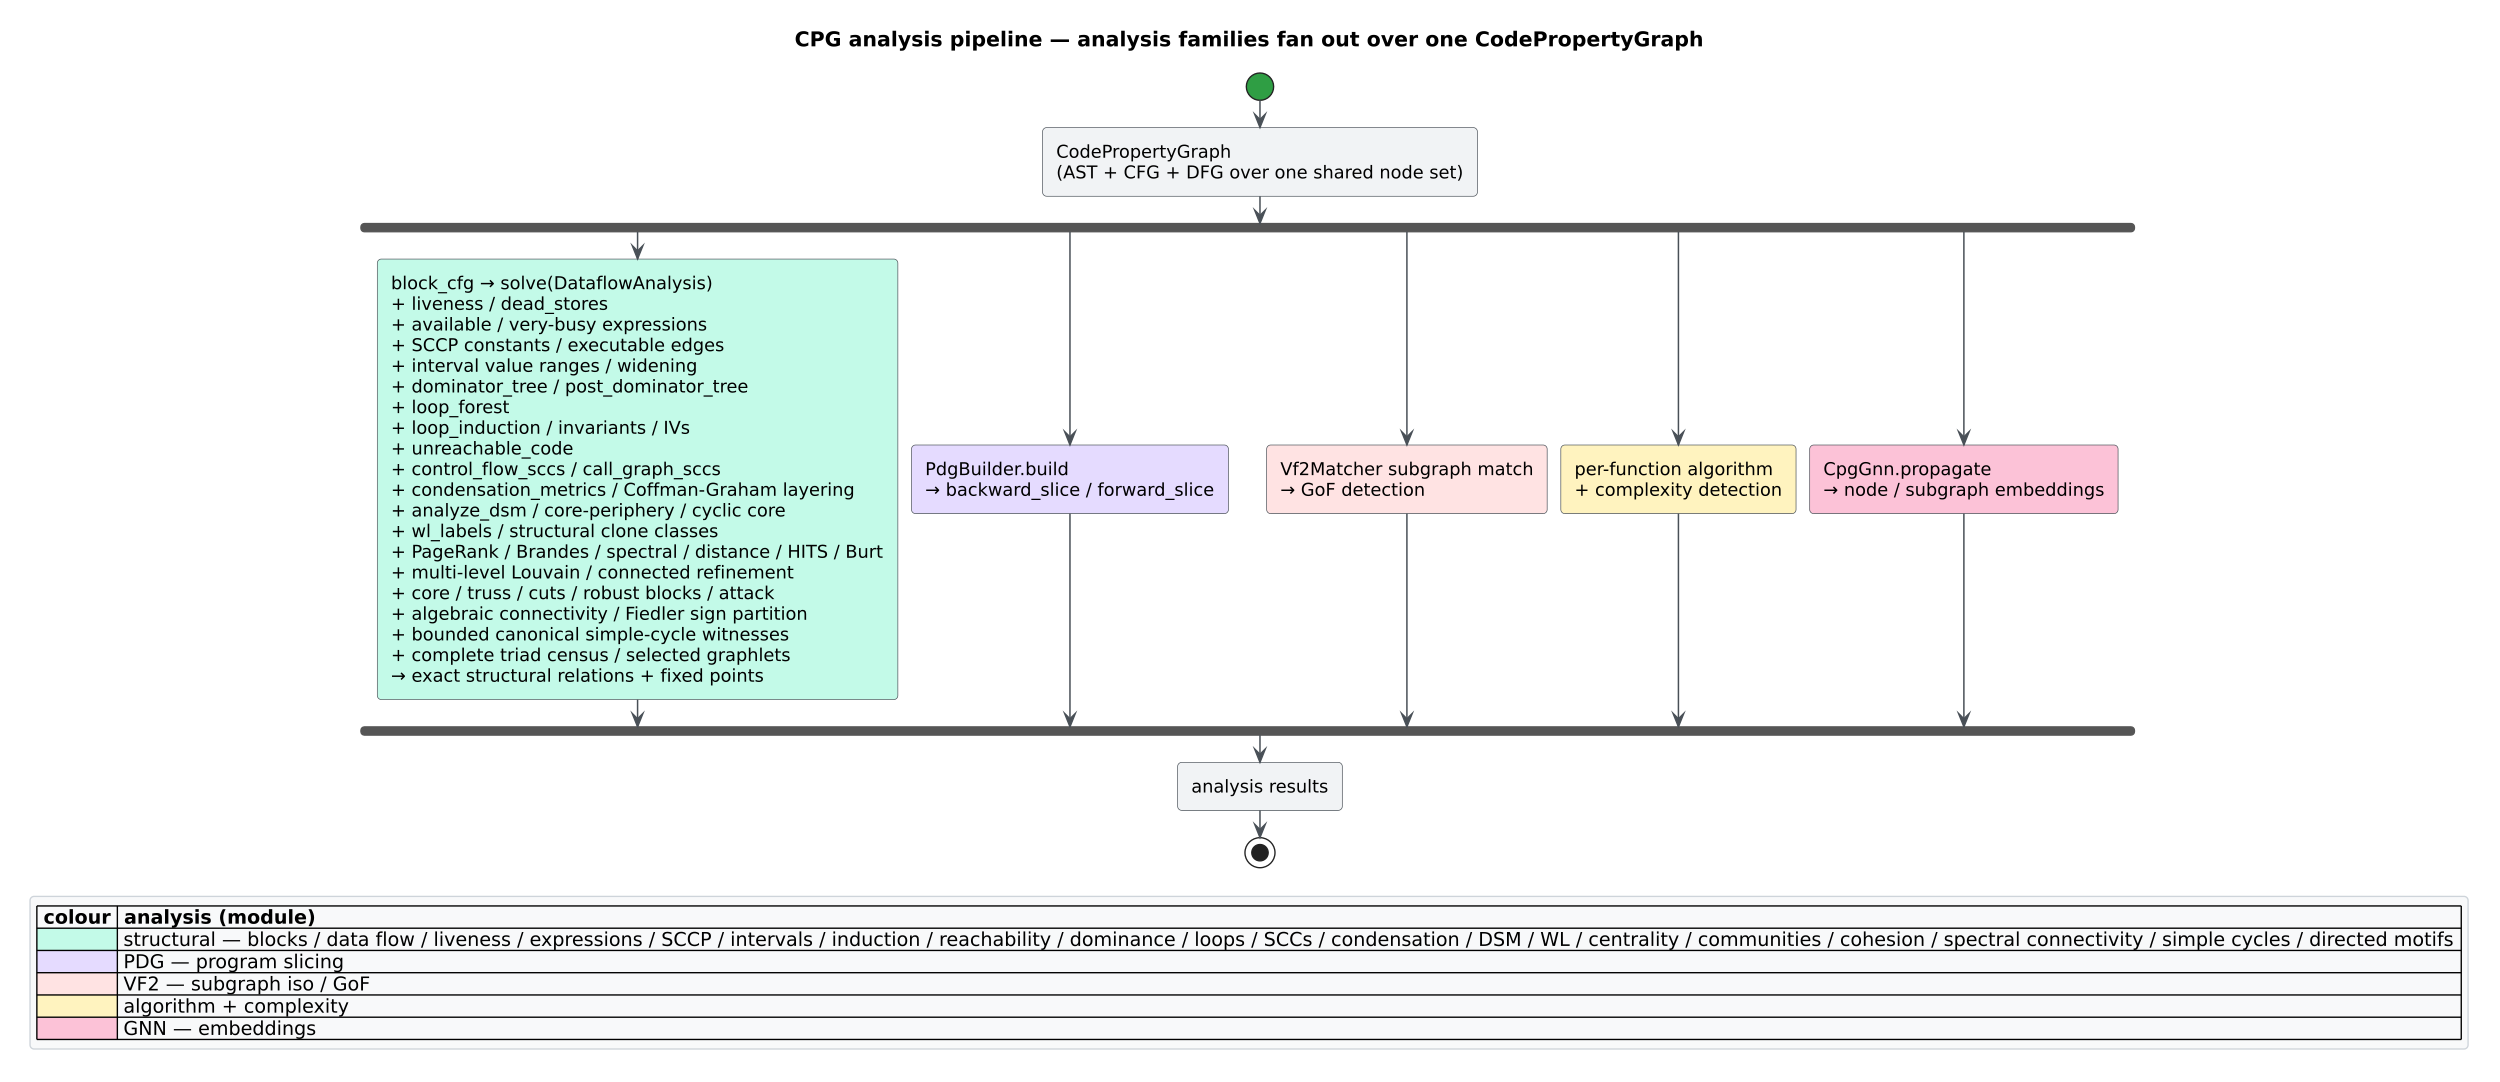
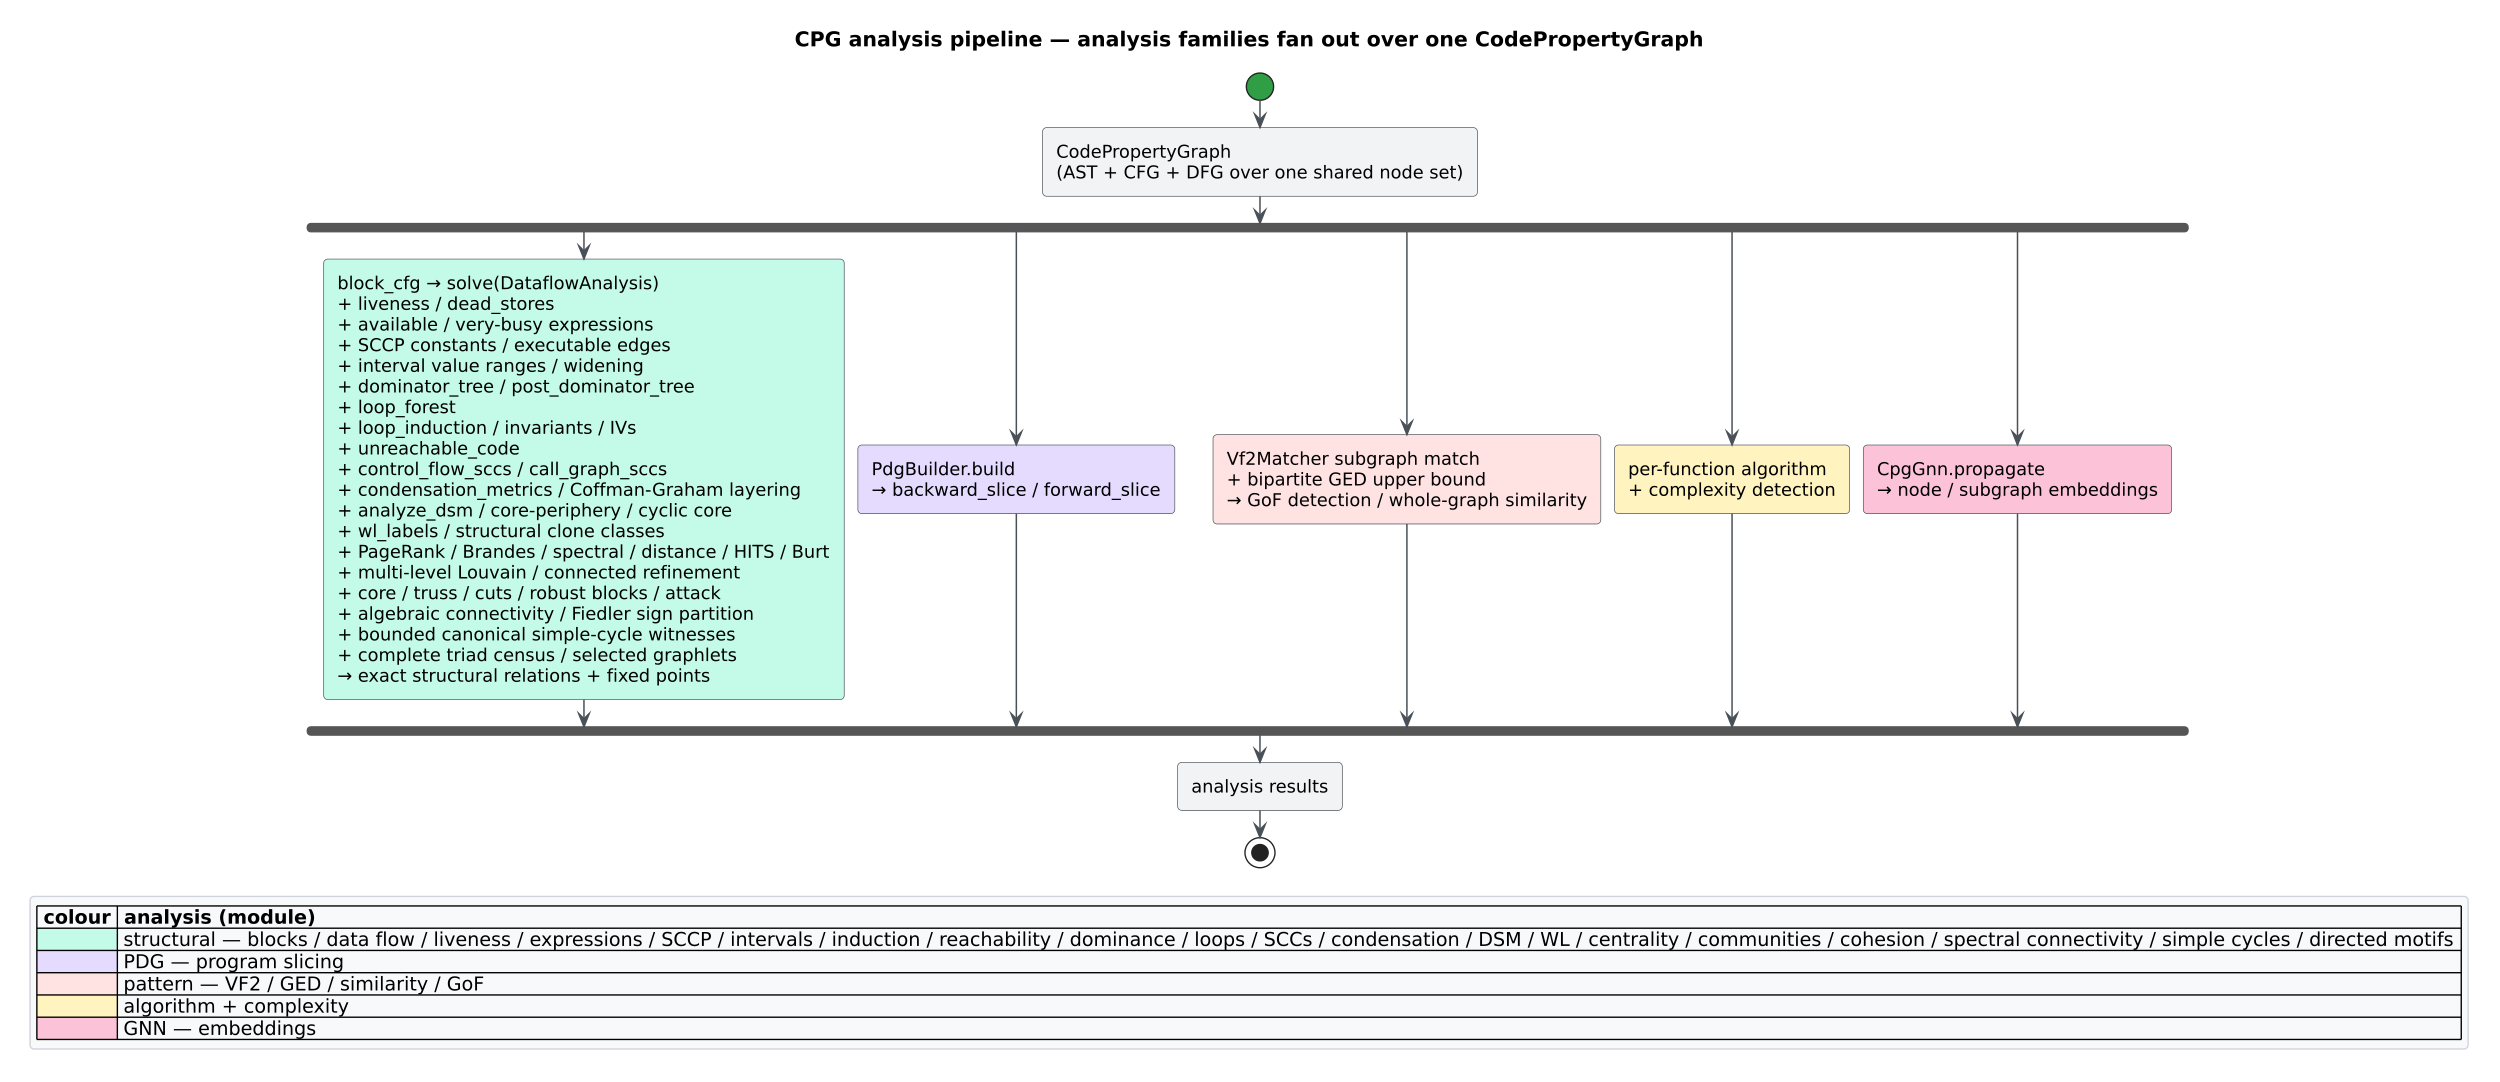
<svg xmlns="http://www.w3.org/2000/svg" contentStyleType="text/css" data-diagram-type="ACTIVITY" height="792px" preserveAspectRatio="none" style="width:1831px;height:792px;background:#FFFFFF;" version="1.1" viewBox="0 0 1831 792" width="1831px" zoomAndPan="magnify">
  <defs />
  <g>
    <g class="title" data-source-line="2">
      <text fill="#000000" font-family="'DejaVu Sans'" font-size="15" font-weight="700" lengthAdjust="spacing" textLength="665.662" x="581.98" y="33.923">CPG analysis pipeline — analysis families fan out over one CodePropertyGraph</text>
    </g>
    <ellipse cx="922.811" cy="63.461" fill="#2F9E44" rx="10" ry="10" style="stroke:#222222;stroke-width:1;" />
    <rect fill="#F1F3F5" height="50.266" rx="3" ry="3" style="stroke:#495057;stroke-width:0.5;" width="318.46" x="763.58" y="93.461" />
    <text fill="#000000" font-family="'DejaVu Sans'" font-size="13" lengthAdjust="spacing" textLength="128.68" x="773.58" y="115.528">CodePropertyGraph</text>
    <text fill="#000000" font-family="'DejaVu Sans'" font-size="13" lengthAdjust="spacing" textLength="298.46" x="773.58" y="130.661">(AST + CFG + DFG over one shared node set)</text>
-     <rect fill="#555555" height="6" rx="2.5" ry="2.5" style="stroke:#555555;stroke-width:1;" width="1298.927" x="264.347" y="163.727" />
-     <rect fill="#C3FAE8" height="322.656" rx="3" ry="3" style="stroke:#495057;stroke-width:0.5;" width="381.239" x="276.347" y="189.727" />
-     <text fill="#000000" font-family="'DejaVu Sans'" font-size="13" lengthAdjust="spacing" textLength="235.676" x="286.347" y="211.793">block_cfg → solve(DataflowAnalysis)</text>
-     <text fill="#000000" font-family="'DejaVu Sans'" font-size="13" lengthAdjust="spacing" textLength="159.275" x="286.347" y="226.926">+ liveness / dead_stores</text>
-     <text fill="#000000" font-family="'DejaVu Sans'" font-size="13" lengthAdjust="spacing" textLength="232.267" x="286.347" y="242.059">+ available / very-busy expressions</text>
-     <text fill="#000000" font-family="'DejaVu Sans'" font-size="13" lengthAdjust="spacing" textLength="244.74" x="286.347" y="257.192">+ SCCP constants / executable edges</text>
-     <text fill="#000000" font-family="'DejaVu Sans'" font-size="13" lengthAdjust="spacing" textLength="224.415" x="286.347" y="272.325">+ interval value ranges / widening</text>
-     <text fill="#000000" font-family="'DejaVu Sans'" font-size="13" lengthAdjust="spacing" textLength="262.285" x="286.347" y="287.457">+ dominator_tree / post_dominator_tree</text>
-     <text fill="#000000" font-family="'DejaVu Sans'" font-size="13" lengthAdjust="spacing" textLength="87.039" x="286.347" y="302.59">+ loop_forest</text>
-     <text fill="#000000" font-family="'DejaVu Sans'" font-size="13" lengthAdjust="spacing" textLength="219.019" x="286.347" y="317.723">+ loop_induction / invariants / IVs</text>
-     <text fill="#000000" font-family="'DejaVu Sans'" font-size="13" lengthAdjust="spacing" textLength="133.878" x="286.347" y="332.856">+ unreachable_code</text>
-     <text fill="#000000" font-family="'DejaVu Sans'" font-size="13" lengthAdjust="spacing" textLength="241.865" x="286.347" y="347.989">+ control_flow_sccs / call_graph_sccs</text>
-     <text fill="#000000" font-family="'DejaVu Sans'" font-size="13" lengthAdjust="spacing" textLength="339.123" x="286.347" y="363.122">+ condensation_metrics / Coffman-Graham layering</text>
-     <text fill="#000000" font-family="'DejaVu Sans'" font-size="13" lengthAdjust="spacing" textLength="289.606" x="286.347" y="378.254">+ analyze_dsm / core-periphery / cyclic core</text>
-     <text fill="#000000" font-family="'DejaVu Sans'" font-size="13" lengthAdjust="spacing" textLength="239.745" x="286.347" y="393.387">+ wl_labels / structural clone classes</text>
-     <text fill="#000000" font-family="'DejaVu Sans'" font-size="13" lengthAdjust="spacing" textLength="361.239" x="286.347" y="408.52">+ PageRank / Brandes / spectral / distance / HITS / Burt</text>
-     <text fill="#000000" font-family="'DejaVu Sans'" font-size="13" lengthAdjust="spacing" textLength="295.547" x="286.347" y="423.653">+ multi-level Louvain / connected refinement</text>
-     <text fill="#000000" font-family="'DejaVu Sans'" font-size="13" lengthAdjust="spacing" textLength="281.392" x="286.347" y="438.786">+ core / truss / cuts / robust blocks / attack</text>
-     <text fill="#000000" font-family="'DejaVu Sans'" font-size="13" lengthAdjust="spacing" textLength="306.09" x="286.347" y="453.918">+ algebraic connectivity / Fiedler sign partition</text>
-     <text fill="#000000" font-family="'DejaVu Sans'" font-size="13" lengthAdjust="spacing" textLength="291.586" x="286.347" y="469.051">+ bounded canonical simple-cycle witnesses</text>
-     <text fill="#000000" font-family="'DejaVu Sans'" font-size="13" lengthAdjust="spacing" textLength="292.64" x="286.347" y="484.184">+ complete triad census / selected graphlets</text>
-     <text fill="#000000" font-family="'DejaVu Sans'" font-size="13" lengthAdjust="spacing" textLength="273.997" x="286.347" y="499.317">→ exact structural relations + fixed points</text>
-     <rect fill="#E5DBFF" height="50.266" rx="3" ry="3" style="stroke:#495057;stroke-width:0.5;" width="232.113" x="667.586" y="325.922" />
-     <text fill="#000000" font-family="'DejaVu Sans'" font-size="13" lengthAdjust="spacing" textLength="106.418" x="677.586" y="347.989">PdgBuilder.build</text>
-     <text fill="#000000" font-family="'DejaVu Sans'" font-size="13" lengthAdjust="spacing" textLength="212.113" x="677.586" y="363.122">→ backward_slice / forward_slice</text>
-     <rect fill="#FFE3E3" height="50.266" rx="3" ry="3" style="stroke:#495057;stroke-width:0.5;" width="205.447" x="927.699" y="325.922" />
-     <text fill="#000000" font-family="'DejaVu Sans'" font-size="13" lengthAdjust="spacing" textLength="185.447" x="937.699" y="347.989">Vf2Matcher subgraph match</text>
-     <text fill="#000000" font-family="'DejaVu Sans'" font-size="13" lengthAdjust="spacing" textLength="106.057" x="937.699" y="363.122">→ GoF detection</text>
-     <rect fill="#FFF3BF" height="50.266" rx="3" ry="3" style="stroke:#495057;stroke-width:0.5;" width="172.274" x="1143.146" y="325.922" />
-     <text fill="#000000" font-family="'DejaVu Sans'" font-size="13" lengthAdjust="spacing" textLength="146.263" x="1153.146" y="347.989">per-function algorithm</text>
-     <text fill="#000000" font-family="'DejaVu Sans'" font-size="13" lengthAdjust="spacing" textLength="152.274" x="1153.146" y="363.122">+ complexity detection</text>
-     <rect fill="#FCC2D7" height="50.266" rx="3" ry="3" style="stroke:#495057;stroke-width:0.5;" width="225.855" x="1325.42" y="325.922" />
-     <text fill="#000000" font-family="'DejaVu Sans'" font-size="13" lengthAdjust="spacing" textLength="123.348" x="1335.42" y="347.989">CpgGnn.propagate</text>
-     <text fill="#000000" font-family="'DejaVu Sans'" font-size="13" lengthAdjust="spacing" textLength="205.855" x="1335.42" y="363.122">→ node / subgraph embeddings</text>
-     <rect fill="#555555" height="6" rx="2.5" ry="2.5" style="stroke:#555555;stroke-width:1;" width="1298.927" x="264.347" y="532.383" />
+     <rect fill="#555555" height="6" rx="2.5" ry="2.5" style="stroke:#555555;stroke-width:1;" width="1377.479" x="225.071" y="163.727" />
+     <rect fill="#C3FAE8" height="322.656" rx="3" ry="3" style="stroke:#495057;stroke-width:0.5;" width="381.239" x="237.071" y="189.727" />
+     <text fill="#000000" font-family="'DejaVu Sans'" font-size="13" lengthAdjust="spacing" textLength="235.676" x="247.071" y="211.793">block_cfg → solve(DataflowAnalysis)</text>
+     <text fill="#000000" font-family="'DejaVu Sans'" font-size="13" lengthAdjust="spacing" textLength="159.275" x="247.071" y="226.926">+ liveness / dead_stores</text>
+     <text fill="#000000" font-family="'DejaVu Sans'" font-size="13" lengthAdjust="spacing" textLength="232.267" x="247.071" y="242.059">+ available / very-busy expressions</text>
+     <text fill="#000000" font-family="'DejaVu Sans'" font-size="13" lengthAdjust="spacing" textLength="244.74" x="247.071" y="257.192">+ SCCP constants / executable edges</text>
+     <text fill="#000000" font-family="'DejaVu Sans'" font-size="13" lengthAdjust="spacing" textLength="224.415" x="247.071" y="272.325">+ interval value ranges / widening</text>
+     <text fill="#000000" font-family="'DejaVu Sans'" font-size="13" lengthAdjust="spacing" textLength="262.285" x="247.071" y="287.457">+ dominator_tree / post_dominator_tree</text>
+     <text fill="#000000" font-family="'DejaVu Sans'" font-size="13" lengthAdjust="spacing" textLength="87.039" x="247.071" y="302.59">+ loop_forest</text>
+     <text fill="#000000" font-family="'DejaVu Sans'" font-size="13" lengthAdjust="spacing" textLength="219.019" x="247.071" y="317.723">+ loop_induction / invariants / IVs</text>
+     <text fill="#000000" font-family="'DejaVu Sans'" font-size="13" lengthAdjust="spacing" textLength="133.878" x="247.071" y="332.856">+ unreachable_code</text>
+     <text fill="#000000" font-family="'DejaVu Sans'" font-size="13" lengthAdjust="spacing" textLength="241.865" x="247.071" y="347.989">+ control_flow_sccs / call_graph_sccs</text>
+     <text fill="#000000" font-family="'DejaVu Sans'" font-size="13" lengthAdjust="spacing" textLength="339.123" x="247.071" y="363.122">+ condensation_metrics / Coffman-Graham layering</text>
+     <text fill="#000000" font-family="'DejaVu Sans'" font-size="13" lengthAdjust="spacing" textLength="289.606" x="247.071" y="378.254">+ analyze_dsm / core-periphery / cyclic core</text>
+     <text fill="#000000" font-family="'DejaVu Sans'" font-size="13" lengthAdjust="spacing" textLength="239.745" x="247.071" y="393.387">+ wl_labels / structural clone classes</text>
+     <text fill="#000000" font-family="'DejaVu Sans'" font-size="13" lengthAdjust="spacing" textLength="361.239" x="247.071" y="408.52">+ PageRank / Brandes / spectral / distance / HITS / Burt</text>
+     <text fill="#000000" font-family="'DejaVu Sans'" font-size="13" lengthAdjust="spacing" textLength="295.547" x="247.071" y="423.653">+ multi-level Louvain / connected refinement</text>
+     <text fill="#000000" font-family="'DejaVu Sans'" font-size="13" lengthAdjust="spacing" textLength="281.392" x="247.071" y="438.786">+ core / truss / cuts / robust blocks / attack</text>
+     <text fill="#000000" font-family="'DejaVu Sans'" font-size="13" lengthAdjust="spacing" textLength="306.09" x="247.071" y="453.918">+ algebraic connectivity / Fiedler sign partition</text>
+     <text fill="#000000" font-family="'DejaVu Sans'" font-size="13" lengthAdjust="spacing" textLength="291.586" x="247.071" y="469.051">+ bounded canonical simple-cycle witnesses</text>
+     <text fill="#000000" font-family="'DejaVu Sans'" font-size="13" lengthAdjust="spacing" textLength="292.64" x="247.071" y="484.184">+ complete triad census / selected graphlets</text>
+     <text fill="#000000" font-family="'DejaVu Sans'" font-size="13" lengthAdjust="spacing" textLength="273.997" x="247.071" y="499.317">→ exact structural relations + fixed points</text>
+     <rect fill="#E5DBFF" height="50.266" rx="3" ry="3" style="stroke:#495057;stroke-width:0.5;" width="232.113" x="628.31" y="325.922" />
+     <text fill="#000000" font-family="'DejaVu Sans'" font-size="13" lengthAdjust="spacing" textLength="106.418" x="638.31" y="347.989">PdgBuilder.build</text>
+     <text fill="#000000" font-family="'DejaVu Sans'" font-size="13" lengthAdjust="spacing" textLength="212.113" x="638.31" y="363.122">→ backward_slice / forward_slice</text>
+     <rect fill="#FFE3E3" height="65.398" rx="3" ry="3" style="stroke:#495057;stroke-width:0.5;" width="283.999" x="888.423" y="318.356" />
+     <text fill="#000000" font-family="'DejaVu Sans'" font-size="13" lengthAdjust="spacing" textLength="185.447" x="898.423" y="340.422">Vf2Matcher subgraph match</text>
+     <text fill="#000000" font-family="'DejaVu Sans'" font-size="13" lengthAdjust="spacing" textLength="189.973" x="898.423" y="355.555">+ bipartite GED upper bound</text>
+     <text fill="#000000" font-family="'DejaVu Sans'" font-size="13" lengthAdjust="spacing" textLength="263.999" x="898.423" y="370.688">→ GoF detection / whole-graph similarity</text>
+     <rect fill="#FFF3BF" height="50.266" rx="3" ry="3" style="stroke:#495057;stroke-width:0.5;" width="172.274" x="1182.422" y="325.922" />
+     <text fill="#000000" font-family="'DejaVu Sans'" font-size="13" lengthAdjust="spacing" textLength="146.263" x="1192.422" y="347.989">per-function algorithm</text>
+     <text fill="#000000" font-family="'DejaVu Sans'" font-size="13" lengthAdjust="spacing" textLength="152.274" x="1192.422" y="363.122">+ complexity detection</text>
+     <rect fill="#FCC2D7" height="50.266" rx="3" ry="3" style="stroke:#495057;stroke-width:0.5;" width="225.855" x="1364.696" y="325.922" />
+     <text fill="#000000" font-family="'DejaVu Sans'" font-size="13" lengthAdjust="spacing" textLength="123.348" x="1374.696" y="347.989">CpgGnn.propagate</text>
+     <text fill="#000000" font-family="'DejaVu Sans'" font-size="13" lengthAdjust="spacing" textLength="205.855" x="1374.696" y="363.122">→ node / subgraph embeddings</text>
+     <rect fill="#555555" height="6" rx="2.5" ry="2.5" style="stroke:#555555;stroke-width:1;" width="1377.479" x="225.071" y="532.383" />
    <rect fill="#F1F3F5" height="35.133" rx="3" ry="3" style="stroke:#495057;stroke-width:0.5;" width="120.604" x="862.509" y="558.383" />
    <text fill="#000000" font-family="'DejaVu Sans'" font-size="13" lengthAdjust="spacing" textLength="100.604" x="872.509" y="580.45">analysis results</text>
    <ellipse cx="922.811" cy="624.516" fill="none" rx="11" ry="11" style="stroke:#222222;stroke-width:1;" />
    <ellipse cx="922.811" cy="624.516" fill="#222222" rx="6" ry="6" style="stroke:#222222;stroke-width:1;" />
    <line style="stroke:#495057;stroke-width:1.1;" x1="922.811" x2="922.811" y1="73.461" y2="93.461" />
    <polygon fill="#495057" points="918.811,83.461,922.811,93.461,926.811,83.461,922.811,87.461" style="stroke:#495057;stroke-width:1;stroke-linejoin:miter;stroke-miterlimit:10;" />
-     <line style="stroke:#495057;stroke-width:1.1;" x1="466.966" x2="466.966" y1="169.727" y2="189.727" />
-     <polygon fill="#495057" points="462.966,179.727,466.966,189.727,470.966,179.727,466.966,183.727" style="stroke:#495057;stroke-width:1;stroke-linejoin:miter;stroke-miterlimit:10;" />
-     <line style="stroke:#495057;stroke-width:1.1;" x1="783.642" x2="783.642" y1="169.727" y2="325.922" />
-     <polygon fill="#495057" points="779.642,315.922,783.642,325.922,787.642,315.922,783.642,319.922" style="stroke:#495057;stroke-width:1;stroke-linejoin:miter;stroke-miterlimit:10;" />
-     <line style="stroke:#495057;stroke-width:1.1;" x1="1030.422" x2="1030.422" y1="169.727" y2="325.922" />
-     <polygon fill="#495057" points="1026.422,315.922,1030.422,325.922,1034.422,315.922,1030.422,319.922" style="stroke:#495057;stroke-width:1;stroke-linejoin:miter;stroke-miterlimit:10;" />
-     <line style="stroke:#495057;stroke-width:1.1;" x1="1229.283" x2="1229.283" y1="169.727" y2="325.922" />
-     <polygon fill="#495057" points="1225.283,315.922,1229.283,325.922,1233.283,315.922,1229.283,319.922" style="stroke:#495057;stroke-width:1;stroke-linejoin:miter;stroke-miterlimit:10;" />
-     <line style="stroke:#495057;stroke-width:1.1;" x1="1438.347" x2="1438.347" y1="169.727" y2="325.922" />
-     <polygon fill="#495057" points="1434.347,315.922,1438.347,325.922,1442.347,315.922,1438.347,319.922" style="stroke:#495057;stroke-width:1;stroke-linejoin:miter;stroke-miterlimit:10;" />
-     <line style="stroke:#495057;stroke-width:1.1;" x1="466.966" x2="466.966" y1="512.383" y2="532.383" />
-     <polygon fill="#495057" points="462.966,522.383,466.966,532.383,470.966,522.383,466.966,526.383" style="stroke:#495057;stroke-width:1;stroke-linejoin:miter;stroke-miterlimit:10;" />
-     <line style="stroke:#495057;stroke-width:1.1;" x1="783.642" x2="783.642" y1="376.188" y2="532.383" />
-     <polygon fill="#495057" points="779.642,522.383,783.642,532.383,787.642,522.383,783.642,526.383" style="stroke:#495057;stroke-width:1;stroke-linejoin:miter;stroke-miterlimit:10;" />
-     <line style="stroke:#495057;stroke-width:1.1;" x1="1030.422" x2="1030.422" y1="376.188" y2="532.383" />
+     <line style="stroke:#495057;stroke-width:1.1;" x1="427.69" x2="427.69" y1="169.727" y2="189.727" />
+     <polygon fill="#495057" points="423.69,179.727,427.69,189.727,431.69,179.727,427.69,183.727" style="stroke:#495057;stroke-width:1;stroke-linejoin:miter;stroke-miterlimit:10;" />
+     <line style="stroke:#495057;stroke-width:1.1;" x1="744.366" x2="744.366" y1="169.727" y2="325.922" />
+     <polygon fill="#495057" points="740.366,315.922,744.366,325.922,748.366,315.922,744.366,319.922" style="stroke:#495057;stroke-width:1;stroke-linejoin:miter;stroke-miterlimit:10;" />
+     <line style="stroke:#495057;stroke-width:1.1;" x1="1030.422" x2="1030.422" y1="169.727" y2="318.356" />
+     <polygon fill="#495057" points="1026.422,308.356,1030.422,318.356,1034.422,308.356,1030.422,312.356" style="stroke:#495057;stroke-width:1;stroke-linejoin:miter;stroke-miterlimit:10;" />
+     <line style="stroke:#495057;stroke-width:1.1;" x1="1268.559" x2="1268.559" y1="169.727" y2="325.922" />
+     <polygon fill="#495057" points="1264.559,315.922,1268.559,325.922,1272.559,315.922,1268.559,319.922" style="stroke:#495057;stroke-width:1;stroke-linejoin:miter;stroke-miterlimit:10;" />
+     <line style="stroke:#495057;stroke-width:1.1;" x1="1477.623" x2="1477.623" y1="169.727" y2="325.922" />
+     <polygon fill="#495057" points="1473.623,315.922,1477.623,325.922,1481.623,315.922,1477.623,319.922" style="stroke:#495057;stroke-width:1;stroke-linejoin:miter;stroke-miterlimit:10;" />
+     <line style="stroke:#495057;stroke-width:1.1;" x1="427.69" x2="427.69" y1="512.383" y2="532.383" />
+     <polygon fill="#495057" points="423.69,522.383,427.69,532.383,431.69,522.383,427.69,526.383" style="stroke:#495057;stroke-width:1;stroke-linejoin:miter;stroke-miterlimit:10;" />
+     <line style="stroke:#495057;stroke-width:1.1;" x1="744.366" x2="744.366" y1="376.188" y2="532.383" />
+     <polygon fill="#495057" points="740.366,522.383,744.366,532.383,748.366,522.383,744.366,526.383" style="stroke:#495057;stroke-width:1;stroke-linejoin:miter;stroke-miterlimit:10;" />
+     <line style="stroke:#495057;stroke-width:1.1;" x1="1030.422" x2="1030.422" y1="383.754" y2="532.383" />
    <polygon fill="#495057" points="1026.422,522.383,1030.422,532.383,1034.422,522.383,1030.422,526.383" style="stroke:#495057;stroke-width:1;stroke-linejoin:miter;stroke-miterlimit:10;" />
-     <line style="stroke:#495057;stroke-width:1.1;" x1="1229.283" x2="1229.283" y1="376.188" y2="532.383" />
-     <polygon fill="#495057" points="1225.283,522.383,1229.283,532.383,1233.283,522.383,1229.283,526.383" style="stroke:#495057;stroke-width:1;stroke-linejoin:miter;stroke-miterlimit:10;" />
-     <line style="stroke:#495057;stroke-width:1.1;" x1="1438.347" x2="1438.347" y1="376.188" y2="532.383" />
-     <polygon fill="#495057" points="1434.347,522.383,1438.347,532.383,1442.347,522.383,1438.347,526.383" style="stroke:#495057;stroke-width:1;stroke-linejoin:miter;stroke-miterlimit:10;" />
+     <line style="stroke:#495057;stroke-width:1.1;" x1="1268.559" x2="1268.559" y1="376.188" y2="532.383" />
+     <polygon fill="#495057" points="1264.559,522.383,1268.559,532.383,1272.559,522.383,1268.559,526.383" style="stroke:#495057;stroke-width:1;stroke-linejoin:miter;stroke-miterlimit:10;" />
+     <line style="stroke:#495057;stroke-width:1.1;" x1="1477.623" x2="1477.623" y1="376.188" y2="532.383" />
+     <polygon fill="#495057" points="1473.623,522.383,1477.623,532.383,1481.623,522.383,1477.623,526.383" style="stroke:#495057;stroke-width:1;stroke-linejoin:miter;stroke-miterlimit:10;" />
    <line style="stroke:#495057;stroke-width:1.1;" x1="922.811" x2="922.811" y1="143.727" y2="163.727" />
    <polygon fill="#495057" points="918.811,153.727,922.811,163.727,926.811,153.727,922.811,157.727" style="stroke:#495057;stroke-width:1;stroke-linejoin:miter;stroke-miterlimit:10;" />
    <line style="stroke:#495057;stroke-width:1.1;" x1="922.811" x2="922.811" y1="538.383" y2="558.383" />
    <polygon fill="#495057" points="918.811,548.383,922.811,558.383,926.811,548.383,922.811,552.383" style="stroke:#495057;stroke-width:1;stroke-linejoin:miter;stroke-miterlimit:10;" />
    <line style="stroke:#495057;stroke-width:1.1;" x1="922.811" x2="922.811" y1="593.516" y2="613.516" />
    <polygon fill="#495057" points="918.811,603.516,922.811,613.516,926.811,603.516,922.811,607.516" style="stroke:#495057;stroke-width:1;stroke-linejoin:miter;stroke-miterlimit:10;" />
-     <g class="legend" data-source-line="42">
+     <g class="legend" data-source-line="43">
      <rect fill="#F8F9FA" height="111.781" rx="3" ry="3" style="stroke:#CED4DA;stroke-width:1;" width="1785.621" x="22" y="656.516" />
      <text fill="#000000" font-family="'DejaVu Sans'" font-size="14" font-weight="700" lengthAdjust="spacing" textLength="49.205" x="31.874" y="676.511">colour</text>
      <text fill="#000000" font-family="'DejaVu Sans'" font-size="14" font-weight="700" lengthAdjust="spacing" textLength="140.41" x="90.827" y="676.511">analysis (module)</text>
      <rect fill="#C3FAE8" height="16.297" style="stroke:none;stroke-width:1;" width="58.953" x="27" y="679.812" />
      <text fill="#000000" font-family="'DejaVu Sans'" font-size="14" lengthAdjust="spacing" textLength="4.45" x="27" y="692.808"> </text>
      <text fill="#000000" font-family="'DejaVu Sans'" font-size="14" lengthAdjust="spacing" textLength="1707.768" x="90.403" y="692.808">structural — blocks / data flow / liveness / expressions / SCCP / intervals / induction / reachability / dominance / loops / SCCs / condensation / DSM / WL / centrality / communities / cohesion / spectral connectivity / simple cycles / directed motifs</text>
      <rect fill="#E5DBFF" height="16.297" style="stroke:none;stroke-width:1;" width="58.953" x="27" y="696.109" />
      <text fill="#000000" font-family="'DejaVu Sans'" font-size="14" lengthAdjust="spacing" textLength="4.45" x="27" y="709.105"> </text>
      <text fill="#000000" font-family="'DejaVu Sans'" font-size="14" lengthAdjust="spacing" textLength="161.909" x="90.403" y="709.105">PDG — program slicing</text>
      <rect fill="#FFE3E3" height="16.297" style="stroke:none;stroke-width:1;" width="58.953" x="27" y="712.406" />
      <text fill="#000000" font-family="'DejaVu Sans'" font-size="14" lengthAdjust="spacing" textLength="4.45" x="27" y="725.401"> </text>
-       <text fill="#000000" font-family="'DejaVu Sans'" font-size="14" lengthAdjust="spacing" textLength="180.756" x="90.403" y="725.401">VF2 — subgraph iso / GoF</text>
+       <text fill="#000000" font-family="'DejaVu Sans'" font-size="14" lengthAdjust="spacing" textLength="264.517" x="90.403" y="725.401">pattern — VF2 / GED / similarity / GoF</text>
      <rect fill="#FFF3BF" height="16.297" style="stroke:none;stroke-width:1;" width="58.953" x="27" y="728.703" />
      <text fill="#000000" font-family="'DejaVu Sans'" font-size="14" lengthAdjust="spacing" textLength="4.45" x="27" y="741.698"> </text>
      <text fill="#000000" font-family="'DejaVu Sans'" font-size="14" lengthAdjust="spacing" textLength="165.436" x="90.403" y="741.698">algorithm + complexity</text>
      <rect fill="#FCC2D7" height="16.297" style="stroke:none;stroke-width:1;" width="58.953" x="27" y="745" />
      <text fill="#000000" font-family="'DejaVu Sans'" font-size="14" lengthAdjust="spacing" textLength="4.45" x="27" y="757.995"> </text>
      <text fill="#000000" font-family="'DejaVu Sans'" font-size="14" lengthAdjust="spacing" textLength="141.162" x="90.403" y="757.995">GNN — embeddings</text>
      <line style="stroke:#000000;stroke-width:1;" x1="27" x2="1802.621" y1="663.516" y2="663.516" />
      <line style="stroke:#000000;stroke-width:1;" x1="27" x2="1802.621" y1="679.812" y2="679.812" />
      <line style="stroke:#000000;stroke-width:1;" x1="27" x2="1802.621" y1="696.109" y2="696.109" />
      <line style="stroke:#000000;stroke-width:1;" x1="27" x2="1802.621" y1="712.406" y2="712.406" />
      <line style="stroke:#000000;stroke-width:1;" x1="27" x2="1802.621" y1="728.703" y2="728.703" />
      <line style="stroke:#000000;stroke-width:1;" x1="27" x2="1802.621" y1="745" y2="745" />
      <line style="stroke:#000000;stroke-width:1;" x1="27" x2="1802.621" y1="761.297" y2="761.297" />
      <line style="stroke:#000000;stroke-width:1;" x1="27" x2="27" y1="663.516" y2="761.297" />
      <line style="stroke:#000000;stroke-width:1;" x1="85.953" x2="85.953" y1="663.516" y2="761.297" />
      <line style="stroke:#000000;stroke-width:1;" x1="1802.621" x2="1802.621" y1="663.516" y2="761.297" />
    </g>
  </g>
</svg>
